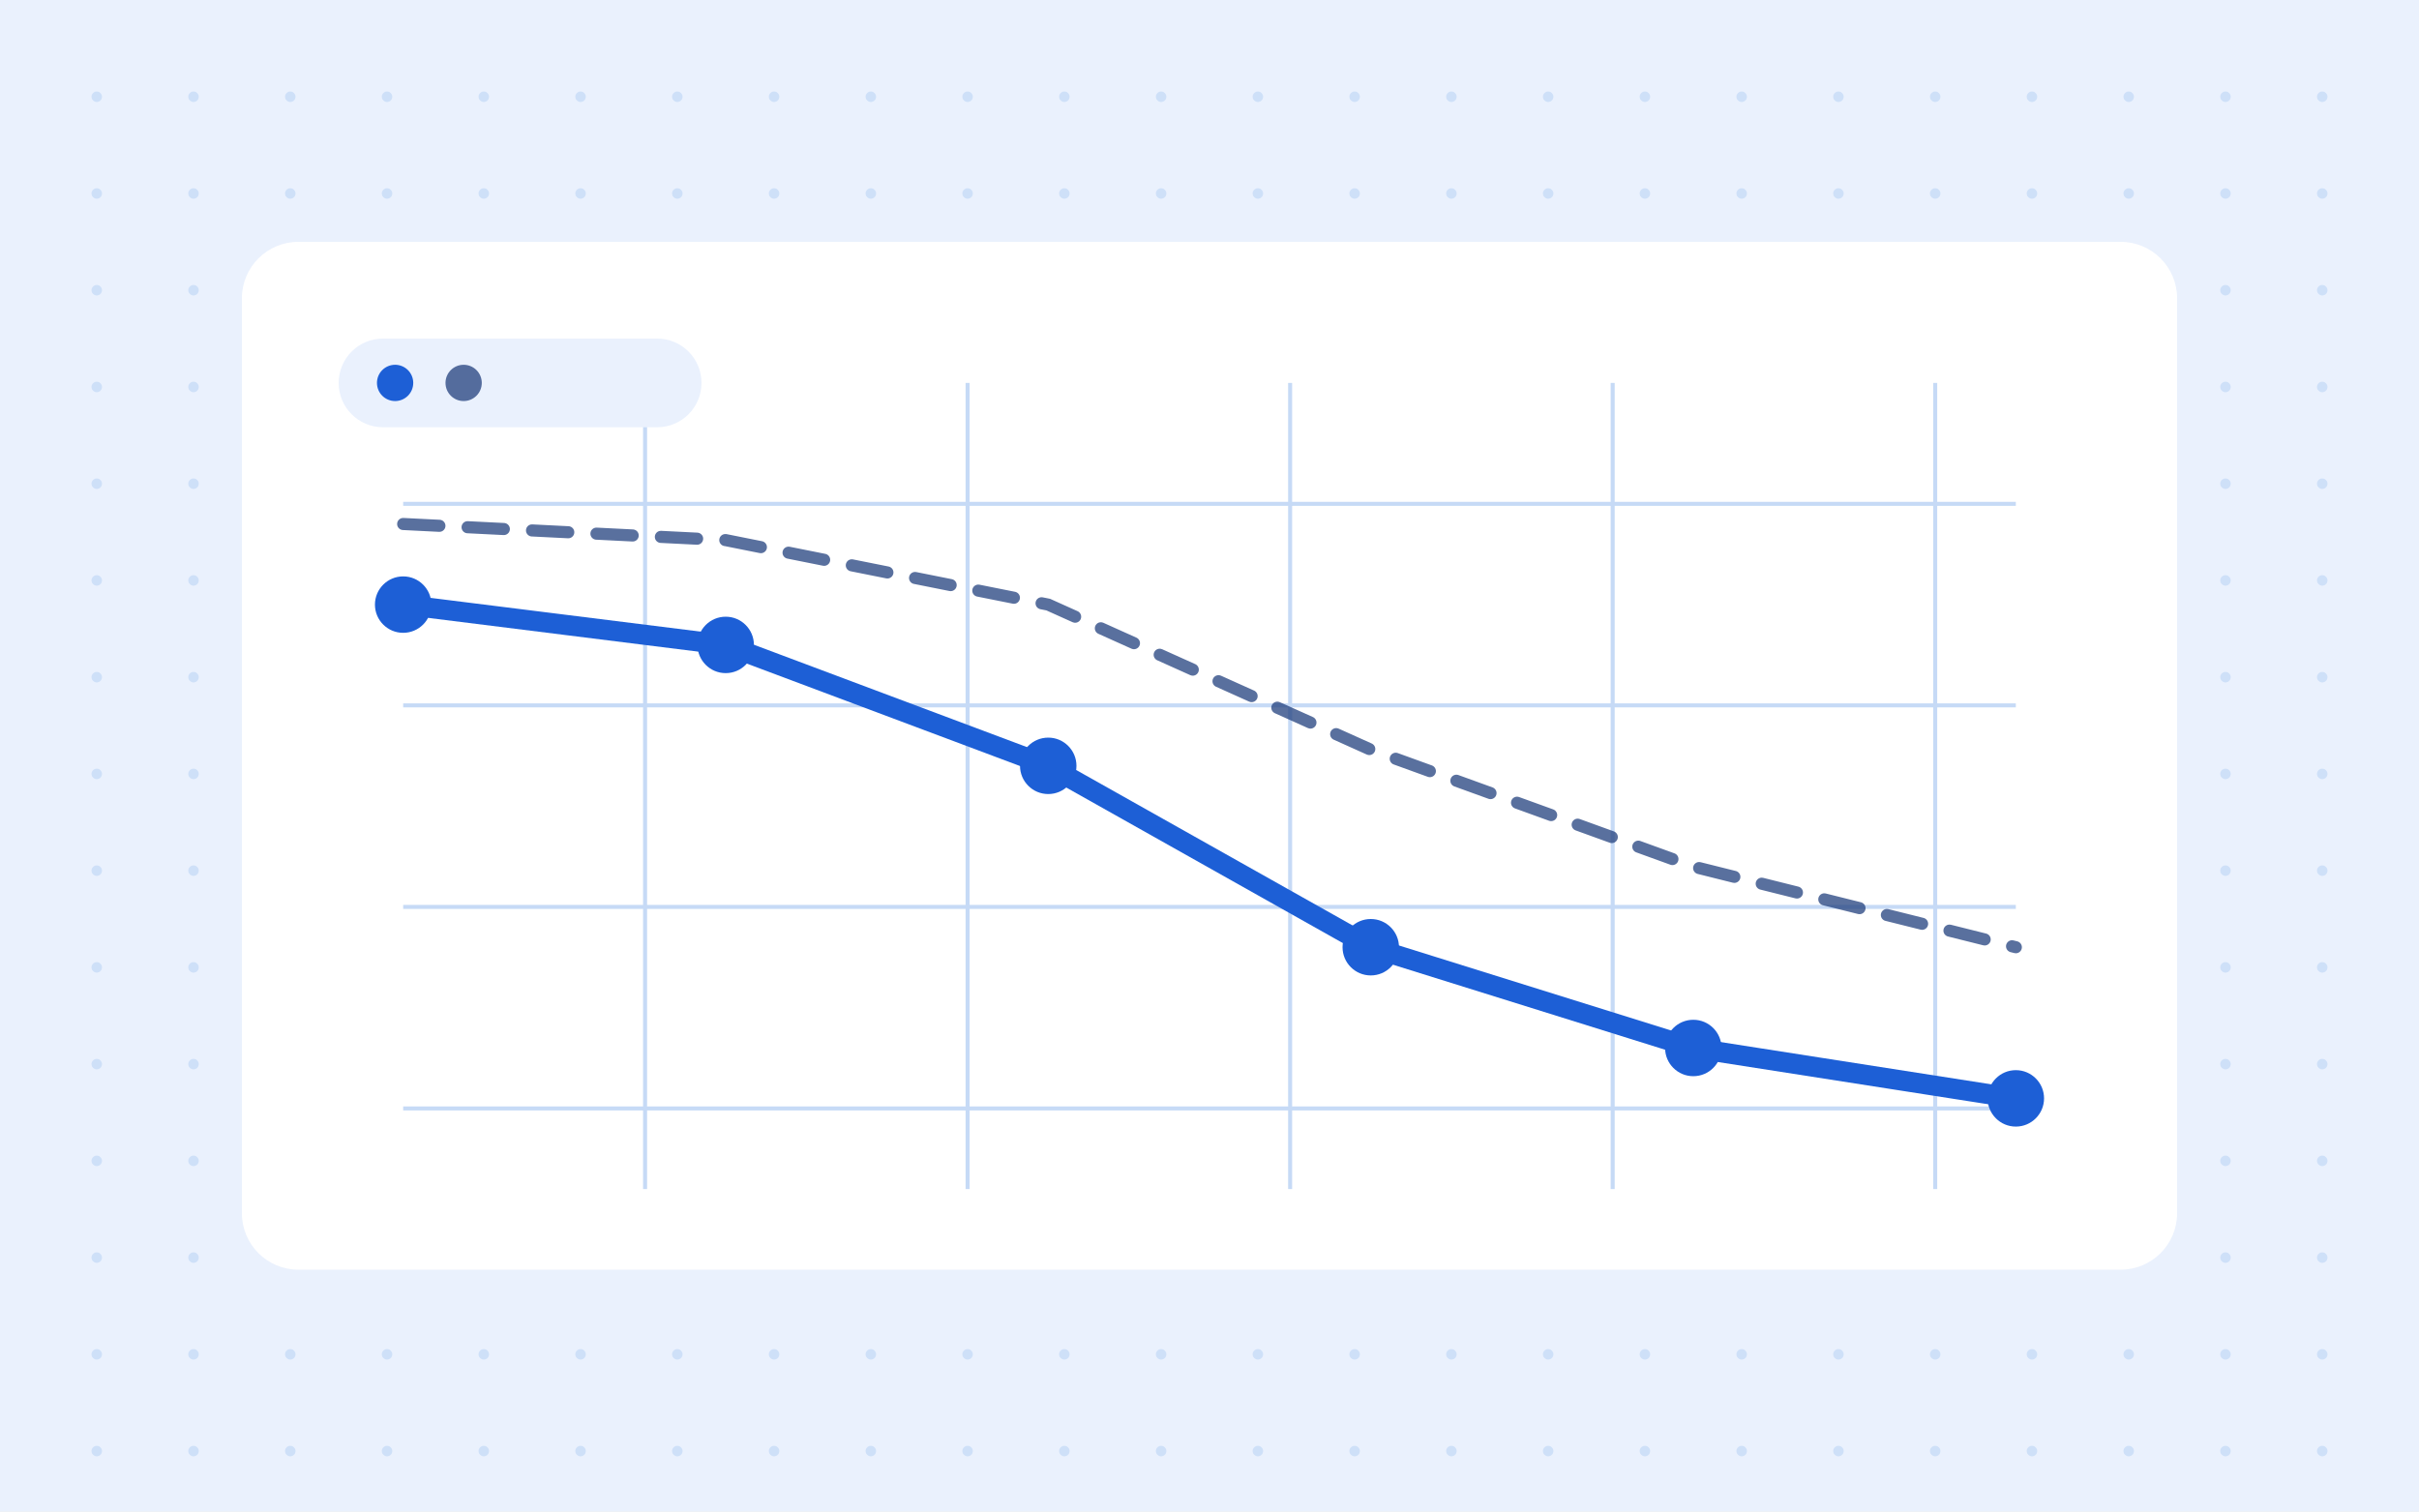
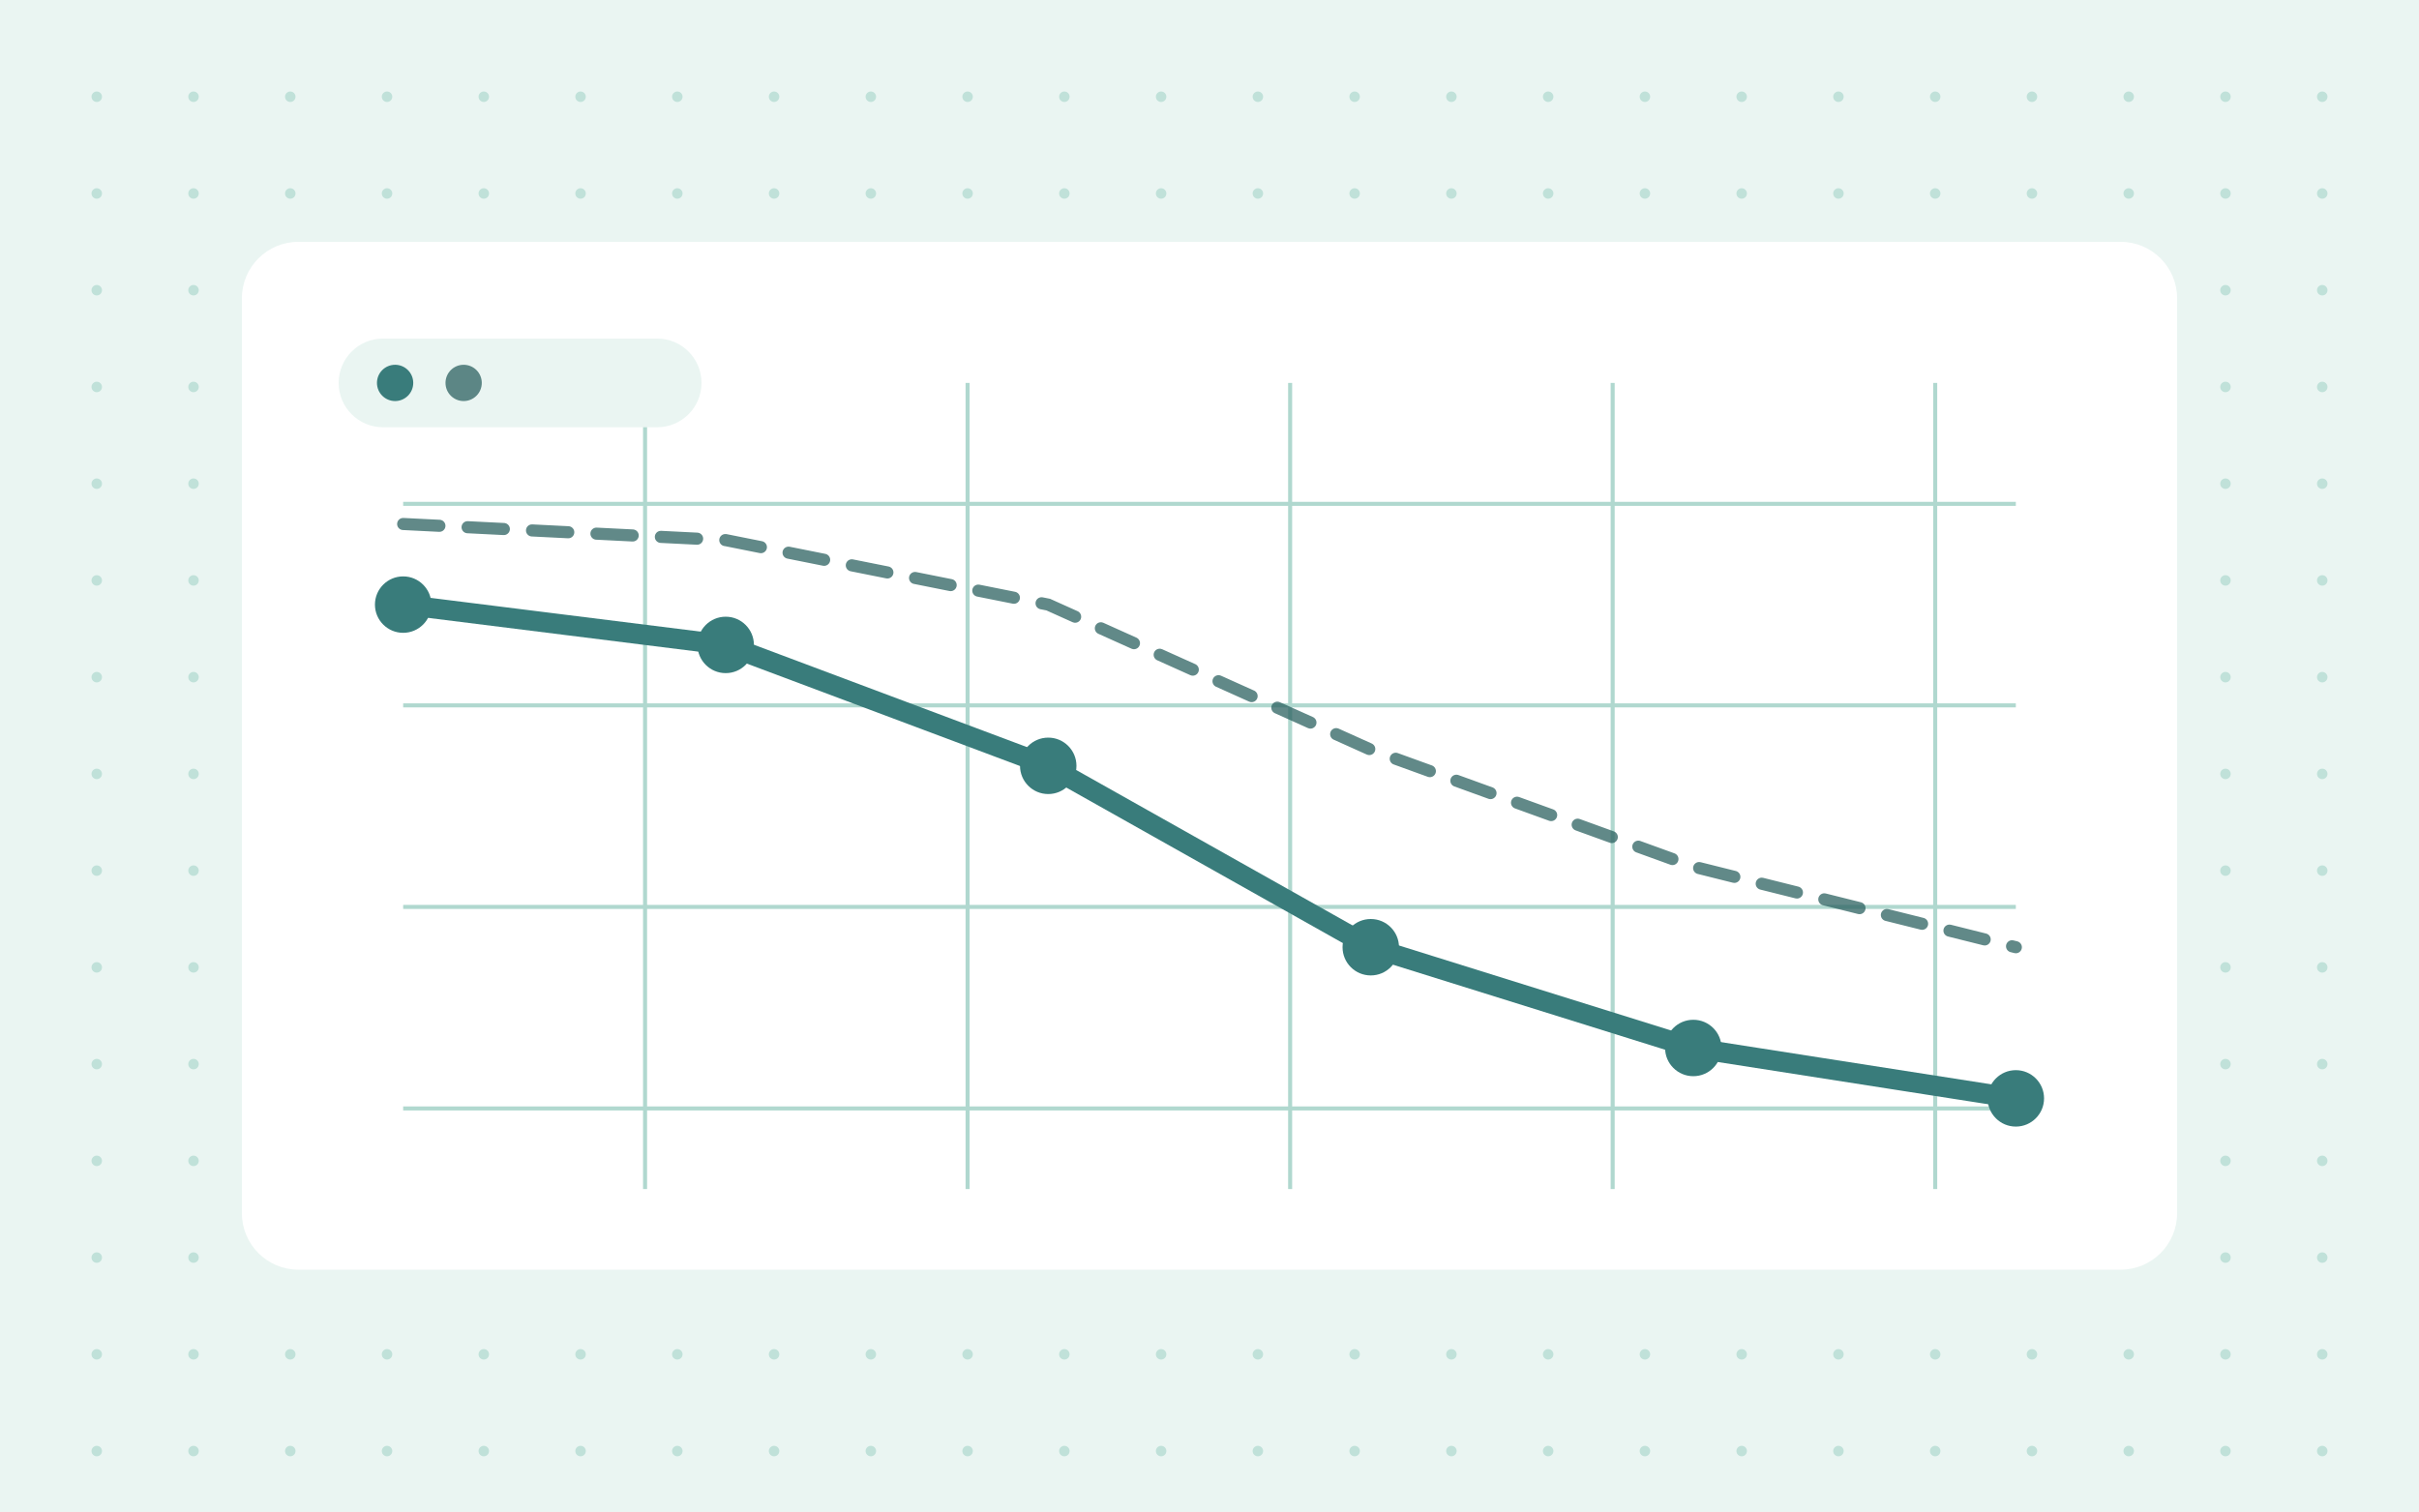
<svg xmlns="http://www.w3.org/2000/svg" viewBox="0 0 1200 750" width="1200" height="750" role="img" aria-label="Иллюстрация">
-   <rect width="1200" height="750" fill="#eaf1fd" />
-   <g fill="#aecbf2" opacity="0.45">
+   <rect width="1200" height="750" fill="#eaf5f2" />
+   <g fill="#8ec8ba" opacity="0.45">
    <circle cx="48" cy="48" r="2.6" />
    <circle cx="96" cy="48" r="2.6" />
    <circle cx="144" cy="48" r="2.6" />
    <circle cx="192" cy="48" r="2.6" />
    <circle cx="240" cy="48" r="2.6" />
    <circle cx="288" cy="48" r="2.6" />
    <circle cx="336" cy="48" r="2.6" />
    <circle cx="384" cy="48" r="2.6" />
    <circle cx="432" cy="48" r="2.6" />
    <circle cx="480" cy="48" r="2.6" />
    <circle cx="528" cy="48" r="2.6" />
    <circle cx="576" cy="48" r="2.6" />
    <circle cx="624" cy="48" r="2.6" />
    <circle cx="672" cy="48" r="2.6" />
    <circle cx="720" cy="48" r="2.6" />
    <circle cx="768" cy="48" r="2.6" />
    <circle cx="816" cy="48" r="2.6" />
    <circle cx="864" cy="48" r="2.6" />
    <circle cx="912" cy="48" r="2.6" />
    <circle cx="960" cy="48" r="2.6" />
    <circle cx="1008" cy="48" r="2.6" />
    <circle cx="1056" cy="48" r="2.6" />
    <circle cx="1104" cy="48" r="2.6" />
    <circle cx="1152" cy="48" r="2.6" />
    <circle cx="48" cy="96" r="2.6" />
    <circle cx="96" cy="96" r="2.6" />
    <circle cx="144" cy="96" r="2.6" />
    <circle cx="192" cy="96" r="2.6" />
    <circle cx="240" cy="96" r="2.6" />
    <circle cx="288" cy="96" r="2.6" />
    <circle cx="336" cy="96" r="2.6" />
    <circle cx="384" cy="96" r="2.6" />
    <circle cx="432" cy="96" r="2.6" />
    <circle cx="480" cy="96" r="2.6" />
    <circle cx="528" cy="96" r="2.6" />
    <circle cx="576" cy="96" r="2.6" />
    <circle cx="624" cy="96" r="2.6" />
    <circle cx="672" cy="96" r="2.6" />
    <circle cx="720" cy="96" r="2.6" />
    <circle cx="768" cy="96" r="2.6" />
    <circle cx="816" cy="96" r="2.6" />
    <circle cx="864" cy="96" r="2.6" />
    <circle cx="912" cy="96" r="2.6" />
    <circle cx="960" cy="96" r="2.6" />
    <circle cx="1008" cy="96" r="2.6" />
    <circle cx="1056" cy="96" r="2.6" />
    <circle cx="1104" cy="96" r="2.6" />
    <circle cx="1152" cy="96" r="2.6" />
    <circle cx="48" cy="144" r="2.6" />
    <circle cx="96" cy="144" r="2.6" />
    <circle cx="144" cy="144" r="2.6" />
    <circle cx="192" cy="144" r="2.6" />
    <circle cx="240" cy="144" r="2.6" />
    <circle cx="288" cy="144" r="2.6" />
    <circle cx="336" cy="144" r="2.6" />
    <circle cx="384" cy="144" r="2.6" />
    <circle cx="432" cy="144" r="2.6" />
    <circle cx="480" cy="144" r="2.6" />
    <circle cx="528" cy="144" r="2.6" />
    <circle cx="576" cy="144" r="2.6" />
    <circle cx="624" cy="144" r="2.6" />
    <circle cx="672" cy="144" r="2.6" />
    <circle cx="720" cy="144" r="2.6" />
    <circle cx="768" cy="144" r="2.6" />
    <circle cx="816" cy="144" r="2.6" />
    <circle cx="864" cy="144" r="2.6" />
    <circle cx="912" cy="144" r="2.6" />
    <circle cx="960" cy="144" r="2.6" />
    <circle cx="1008" cy="144" r="2.6" />
    <circle cx="1056" cy="144" r="2.6" />
    <circle cx="1104" cy="144" r="2.6" />
    <circle cx="1152" cy="144" r="2.6" />
    <circle cx="48" cy="192" r="2.6" />
    <circle cx="96" cy="192" r="2.6" />
    <circle cx="144" cy="192" r="2.6" />
    <circle cx="192" cy="192" r="2.6" />
    <circle cx="240" cy="192" r="2.6" />
    <circle cx="288" cy="192" r="2.6" />
    <circle cx="336" cy="192" r="2.6" />
    <circle cx="384" cy="192" r="2.6" />
    <circle cx="432" cy="192" r="2.6" />
    <circle cx="480" cy="192" r="2.6" />
    <circle cx="528" cy="192" r="2.6" />
    <circle cx="576" cy="192" r="2.6" />
    <circle cx="624" cy="192" r="2.6" />
    <circle cx="672" cy="192" r="2.6" />
    <circle cx="720" cy="192" r="2.6" />
    <circle cx="768" cy="192" r="2.6" />
    <circle cx="816" cy="192" r="2.6" />
    <circle cx="864" cy="192" r="2.6" />
    <circle cx="912" cy="192" r="2.6" />
    <circle cx="960" cy="192" r="2.6" />
    <circle cx="1008" cy="192" r="2.6" />
    <circle cx="1056" cy="192" r="2.6" />
    <circle cx="1104" cy="192" r="2.6" />
    <circle cx="1152" cy="192" r="2.6" />
    <circle cx="48" cy="240" r="2.6" />
    <circle cx="96" cy="240" r="2.6" />
    <circle cx="144" cy="240" r="2.6" />
    <circle cx="192" cy="240" r="2.6" />
    <circle cx="240" cy="240" r="2.6" />
    <circle cx="288" cy="240" r="2.6" />
    <circle cx="336" cy="240" r="2.6" />
    <circle cx="384" cy="240" r="2.6" />
    <circle cx="432" cy="240" r="2.6" />
    <circle cx="480" cy="240" r="2.6" />
    <circle cx="528" cy="240" r="2.6" />
    <circle cx="576" cy="240" r="2.6" />
    <circle cx="624" cy="240" r="2.6" />
    <circle cx="672" cy="240" r="2.6" />
    <circle cx="720" cy="240" r="2.6" />
    <circle cx="768" cy="240" r="2.6" />
    <circle cx="816" cy="240" r="2.6" />
    <circle cx="864" cy="240" r="2.6" />
    <circle cx="912" cy="240" r="2.6" />
    <circle cx="960" cy="240" r="2.6" />
    <circle cx="1008" cy="240" r="2.6" />
    <circle cx="1056" cy="240" r="2.6" />
    <circle cx="1104" cy="240" r="2.6" />
    <circle cx="1152" cy="240" r="2.6" />
    <circle cx="48" cy="288" r="2.6" />
    <circle cx="96" cy="288" r="2.6" />
    <circle cx="144" cy="288" r="2.6" />
    <circle cx="192" cy="288" r="2.6" />
    <circle cx="240" cy="288" r="2.6" />
    <circle cx="288" cy="288" r="2.6" />
    <circle cx="336" cy="288" r="2.6" />
    <circle cx="384" cy="288" r="2.6" />
    <circle cx="432" cy="288" r="2.6" />
    <circle cx="480" cy="288" r="2.6" />
    <circle cx="528" cy="288" r="2.6" />
    <circle cx="576" cy="288" r="2.6" />
    <circle cx="624" cy="288" r="2.6" />
    <circle cx="672" cy="288" r="2.6" />
    <circle cx="720" cy="288" r="2.6" />
    <circle cx="768" cy="288" r="2.6" />
    <circle cx="816" cy="288" r="2.6" />
    <circle cx="864" cy="288" r="2.6" />
    <circle cx="912" cy="288" r="2.6" />
    <circle cx="960" cy="288" r="2.6" />
    <circle cx="1008" cy="288" r="2.6" />
    <circle cx="1056" cy="288" r="2.6" />
    <circle cx="1104" cy="288" r="2.6" />
    <circle cx="1152" cy="288" r="2.6" />
    <circle cx="48" cy="336" r="2.6" />
    <circle cx="96" cy="336" r="2.6" />
    <circle cx="144" cy="336" r="2.6" />
    <circle cx="192" cy="336" r="2.6" />
    <circle cx="240" cy="336" r="2.6" />
    <circle cx="288" cy="336" r="2.6" />
    <circle cx="336" cy="336" r="2.6" />
    <circle cx="384" cy="336" r="2.6" />
    <circle cx="432" cy="336" r="2.6" />
    <circle cx="480" cy="336" r="2.6" />
    <circle cx="528" cy="336" r="2.6" />
    <circle cx="576" cy="336" r="2.6" />
    <circle cx="624" cy="336" r="2.6" />
    <circle cx="672" cy="336" r="2.6" />
    <circle cx="720" cy="336" r="2.6" />
    <circle cx="768" cy="336" r="2.6" />
    <circle cx="816" cy="336" r="2.6" />
    <circle cx="864" cy="336" r="2.6" />
    <circle cx="912" cy="336" r="2.6" />
    <circle cx="960" cy="336" r="2.6" />
    <circle cx="1008" cy="336" r="2.6" />
    <circle cx="1056" cy="336" r="2.6" />
    <circle cx="1104" cy="336" r="2.6" />
    <circle cx="1152" cy="336" r="2.6" />
    <circle cx="48" cy="384" r="2.6" />
    <circle cx="96" cy="384" r="2.6" />
    <circle cx="144" cy="384" r="2.6" />
    <circle cx="192" cy="384" r="2.6" />
    <circle cx="240" cy="384" r="2.6" />
    <circle cx="288" cy="384" r="2.6" />
    <circle cx="336" cy="384" r="2.6" />
    <circle cx="384" cy="384" r="2.6" />
    <circle cx="432" cy="384" r="2.6" />
    <circle cx="480" cy="384" r="2.6" />
    <circle cx="528" cy="384" r="2.6" />
    <circle cx="576" cy="384" r="2.6" />
    <circle cx="624" cy="384" r="2.6" />
    <circle cx="672" cy="384" r="2.6" />
    <circle cx="720" cy="384" r="2.6" />
    <circle cx="768" cy="384" r="2.6" />
    <circle cx="816" cy="384" r="2.6" />
    <circle cx="864" cy="384" r="2.6" />
    <circle cx="912" cy="384" r="2.6" />
    <circle cx="960" cy="384" r="2.6" />
    <circle cx="1008" cy="384" r="2.6" />
    <circle cx="1056" cy="384" r="2.6" />
    <circle cx="1104" cy="384" r="2.6" />
    <circle cx="1152" cy="384" r="2.6" />
    <circle cx="48" cy="432" r="2.6" />
    <circle cx="96" cy="432" r="2.6" />
    <circle cx="144" cy="432" r="2.6" />
    <circle cx="192" cy="432" r="2.6" />
    <circle cx="240" cy="432" r="2.6" />
    <circle cx="288" cy="432" r="2.6" />
    <circle cx="336" cy="432" r="2.6" />
    <circle cx="384" cy="432" r="2.6" />
    <circle cx="432" cy="432" r="2.6" />
    <circle cx="480" cy="432" r="2.6" />
    <circle cx="528" cy="432" r="2.6" />
    <circle cx="576" cy="432" r="2.6" />
    <circle cx="624" cy="432" r="2.6" />
    <circle cx="672" cy="432" r="2.6" />
    <circle cx="720" cy="432" r="2.6" />
    <circle cx="768" cy="432" r="2.6" />
    <circle cx="816" cy="432" r="2.6" />
    <circle cx="864" cy="432" r="2.6" />
    <circle cx="912" cy="432" r="2.6" />
    <circle cx="960" cy="432" r="2.6" />
    <circle cx="1008" cy="432" r="2.6" />
    <circle cx="1056" cy="432" r="2.6" />
    <circle cx="1104" cy="432" r="2.6" />
    <circle cx="1152" cy="432" r="2.6" />
    <circle cx="48" cy="480" r="2.6" />
    <circle cx="96" cy="480" r="2.6" />
    <circle cx="144" cy="480" r="2.6" />
    <circle cx="192" cy="480" r="2.6" />
    <circle cx="240" cy="480" r="2.6" />
    <circle cx="288" cy="480" r="2.6" />
    <circle cx="336" cy="480" r="2.6" />
    <circle cx="384" cy="480" r="2.6" />
    <circle cx="432" cy="480" r="2.6" />
    <circle cx="480" cy="480" r="2.6" />
    <circle cx="528" cy="480" r="2.6" />
    <circle cx="576" cy="480" r="2.6" />
    <circle cx="624" cy="480" r="2.6" />
    <circle cx="672" cy="480" r="2.6" />
    <circle cx="720" cy="480" r="2.6" />
    <circle cx="768" cy="480" r="2.6" />
    <circle cx="816" cy="480" r="2.6" />
    <circle cx="864" cy="480" r="2.6" />
    <circle cx="912" cy="480" r="2.6" />
    <circle cx="960" cy="480" r="2.6" />
    <circle cx="1008" cy="480" r="2.6" />
    <circle cx="1056" cy="480" r="2.6" />
    <circle cx="1104" cy="480" r="2.6" />
    <circle cx="1152" cy="480" r="2.6" />
    <circle cx="48" cy="528" r="2.6" />
    <circle cx="96" cy="528" r="2.6" />
    <circle cx="144" cy="528" r="2.6" />
    <circle cx="192" cy="528" r="2.6" />
    <circle cx="240" cy="528" r="2.6" />
    <circle cx="288" cy="528" r="2.6" />
    <circle cx="336" cy="528" r="2.6" />
    <circle cx="384" cy="528" r="2.6" />
    <circle cx="432" cy="528" r="2.6" />
    <circle cx="480" cy="528" r="2.6" />
    <circle cx="528" cy="528" r="2.6" />
    <circle cx="576" cy="528" r="2.6" />
    <circle cx="624" cy="528" r="2.6" />
    <circle cx="672" cy="528" r="2.6" />
    <circle cx="720" cy="528" r="2.6" />
    <circle cx="768" cy="528" r="2.6" />
    <circle cx="816" cy="528" r="2.6" />
    <circle cx="864" cy="528" r="2.6" />
    <circle cx="912" cy="528" r="2.6" />
    <circle cx="960" cy="528" r="2.6" />
    <circle cx="1008" cy="528" r="2.6" />
    <circle cx="1056" cy="528" r="2.6" />
    <circle cx="1104" cy="528" r="2.6" />
    <circle cx="1152" cy="528" r="2.6" />
    <circle cx="48" cy="576" r="2.6" />
    <circle cx="96" cy="576" r="2.6" />
    <circle cx="144" cy="576" r="2.6" />
    <circle cx="192" cy="576" r="2.6" />
    <circle cx="240" cy="576" r="2.6" />
    <circle cx="288" cy="576" r="2.6" />
    <circle cx="336" cy="576" r="2.6" />
    <circle cx="384" cy="576" r="2.6" />
    <circle cx="432" cy="576" r="2.6" />
    <circle cx="480" cy="576" r="2.6" />
    <circle cx="528" cy="576" r="2.6" />
    <circle cx="576" cy="576" r="2.6" />
    <circle cx="624" cy="576" r="2.6" />
    <circle cx="672" cy="576" r="2.6" />
    <circle cx="720" cy="576" r="2.6" />
    <circle cx="768" cy="576" r="2.6" />
    <circle cx="816" cy="576" r="2.6" />
    <circle cx="864" cy="576" r="2.6" />
    <circle cx="912" cy="576" r="2.6" />
    <circle cx="960" cy="576" r="2.6" />
    <circle cx="1008" cy="576" r="2.6" />
    <circle cx="1056" cy="576" r="2.6" />
    <circle cx="1104" cy="576" r="2.6" />
    <circle cx="1152" cy="576" r="2.6" />
    <circle cx="48" cy="624" r="2.6" />
    <circle cx="96" cy="624" r="2.6" />
    <circle cx="144" cy="624" r="2.6" />
    <circle cx="192" cy="624" r="2.6" />
    <circle cx="240" cy="624" r="2.6" />
    <circle cx="288" cy="624" r="2.6" />
    <circle cx="336" cy="624" r="2.6" />
    <circle cx="384" cy="624" r="2.6" />
    <circle cx="432" cy="624" r="2.6" />
    <circle cx="480" cy="624" r="2.6" />
    <circle cx="528" cy="624" r="2.6" />
    <circle cx="576" cy="624" r="2.6" />
    <circle cx="624" cy="624" r="2.6" />
    <circle cx="672" cy="624" r="2.6" />
    <circle cx="720" cy="624" r="2.6" />
    <circle cx="768" cy="624" r="2.6" />
    <circle cx="816" cy="624" r="2.6" />
    <circle cx="864" cy="624" r="2.6" />
    <circle cx="912" cy="624" r="2.6" />
    <circle cx="960" cy="624" r="2.6" />
    <circle cx="1008" cy="624" r="2.6" />
    <circle cx="1056" cy="624" r="2.6" />
    <circle cx="1104" cy="624" r="2.6" />
    <circle cx="1152" cy="624" r="2.6" />
    <circle cx="48" cy="672" r="2.6" />
    <circle cx="96" cy="672" r="2.6" />
    <circle cx="144" cy="672" r="2.6" />
    <circle cx="192" cy="672" r="2.6" />
    <circle cx="240" cy="672" r="2.6" />
    <circle cx="288" cy="672" r="2.6" />
    <circle cx="336" cy="672" r="2.6" />
    <circle cx="384" cy="672" r="2.6" />
    <circle cx="432" cy="672" r="2.6" />
    <circle cx="480" cy="672" r="2.6" />
    <circle cx="528" cy="672" r="2.6" />
    <circle cx="576" cy="672" r="2.6" />
    <circle cx="624" cy="672" r="2.6" />
    <circle cx="672" cy="672" r="2.6" />
    <circle cx="720" cy="672" r="2.6" />
    <circle cx="768" cy="672" r="2.6" />
    <circle cx="816" cy="672" r="2.6" />
    <circle cx="864" cy="672" r="2.6" />
    <circle cx="912" cy="672" r="2.6" />
    <circle cx="960" cy="672" r="2.6" />
    <circle cx="1008" cy="672" r="2.6" />
    <circle cx="1056" cy="672" r="2.6" />
    <circle cx="1104" cy="672" r="2.6" />
    <circle cx="1152" cy="672" r="2.6" />
    <circle cx="48" cy="720" r="2.6" />
    <circle cx="96" cy="720" r="2.6" />
    <circle cx="144" cy="720" r="2.6" />
    <circle cx="192" cy="720" r="2.6" />
    <circle cx="240" cy="720" r="2.6" />
    <circle cx="288" cy="720" r="2.6" />
    <circle cx="336" cy="720" r="2.6" />
    <circle cx="384" cy="720" r="2.6" />
    <circle cx="432" cy="720" r="2.6" />
    <circle cx="480" cy="720" r="2.6" />
    <circle cx="528" cy="720" r="2.6" />
    <circle cx="576" cy="720" r="2.6" />
    <circle cx="624" cy="720" r="2.6" />
    <circle cx="672" cy="720" r="2.6" />
    <circle cx="720" cy="720" r="2.6" />
    <circle cx="768" cy="720" r="2.6" />
    <circle cx="816" cy="720" r="2.6" />
    <circle cx="864" cy="720" r="2.6" />
    <circle cx="912" cy="720" r="2.6" />
    <circle cx="960" cy="720" r="2.6" />
    <circle cx="1008" cy="720" r="2.6" />
    <circle cx="1056" cy="720" r="2.6" />
    <circle cx="1104" cy="720" r="2.6" />
    <circle cx="1152" cy="720" r="2.6" />
  </g>
  <rect x="120" y="120" width="960" height="510" rx="28" fill="#ffffff" />
-   <g stroke="#aecbf2" stroke-width="2" opacity=".7">
+   <g stroke="#8ec8ba" stroke-width="2" opacity=".7">
    <path d="M200 250h800M200 350h800M200 450h800M200 550h800" />
    <path d="M320 190v400M480 190v400M640 190v400M800 190v400M960 190v400" />
  </g>
-   <path d="M200 300 L360 320 L520 380 L680 470 L840 520 L1000 545" fill="none" stroke="#1d5fd6" stroke-width="10" stroke-linecap="round" stroke-linejoin="round" />
-   <g fill="#1d5fd6">
+   <path d="M200 300 L360 320 L520 380 L680 470 L840 520 L1000 545" fill="none" stroke="#397c7b" stroke-width="10" stroke-linecap="round" stroke-linejoin="round" />
+   <g fill="#397c7b">
    <circle cx="200" cy="300" r="14" />
    <circle cx="360" cy="320" r="14" />
    <circle cx="520" cy="380" r="14" />
    <circle cx="680" cy="470" r="14" />
    <circle cx="840" cy="520" r="14" />
    <circle cx="1000" cy="545" r="14" />
  </g>
-   <path d="M200 260 L360 268 L520 300 L680 372 L840 430 L1000 470" fill="none" stroke="#22407e" stroke-width="6" stroke-dasharray="18 14" stroke-linecap="round" opacity=".75" />
-   <rect x="168" y="168" width="180" height="44" rx="22" fill="#eaf1fd" />
-   <circle cx="196" cy="190" r="9" fill="#1d5fd6" />
-   <circle cx="230" cy="190" r="9" fill="#22407e" opacity=".75" />
+   <path d="M200 260 L360 268 L520 300 L680 372 L840 430 L1000 470" fill="none" stroke="#2c6160" stroke-width="6" stroke-dasharray="18 14" stroke-linecap="round" opacity=".75" />
+   <rect x="168" y="168" width="180" height="44" rx="22" fill="#eaf5f2" />
+   <circle cx="196" cy="190" r="9" fill="#397c7b" />
+   <circle cx="230" cy="190" r="9" fill="#2c6160" opacity=".75" />
</svg>
